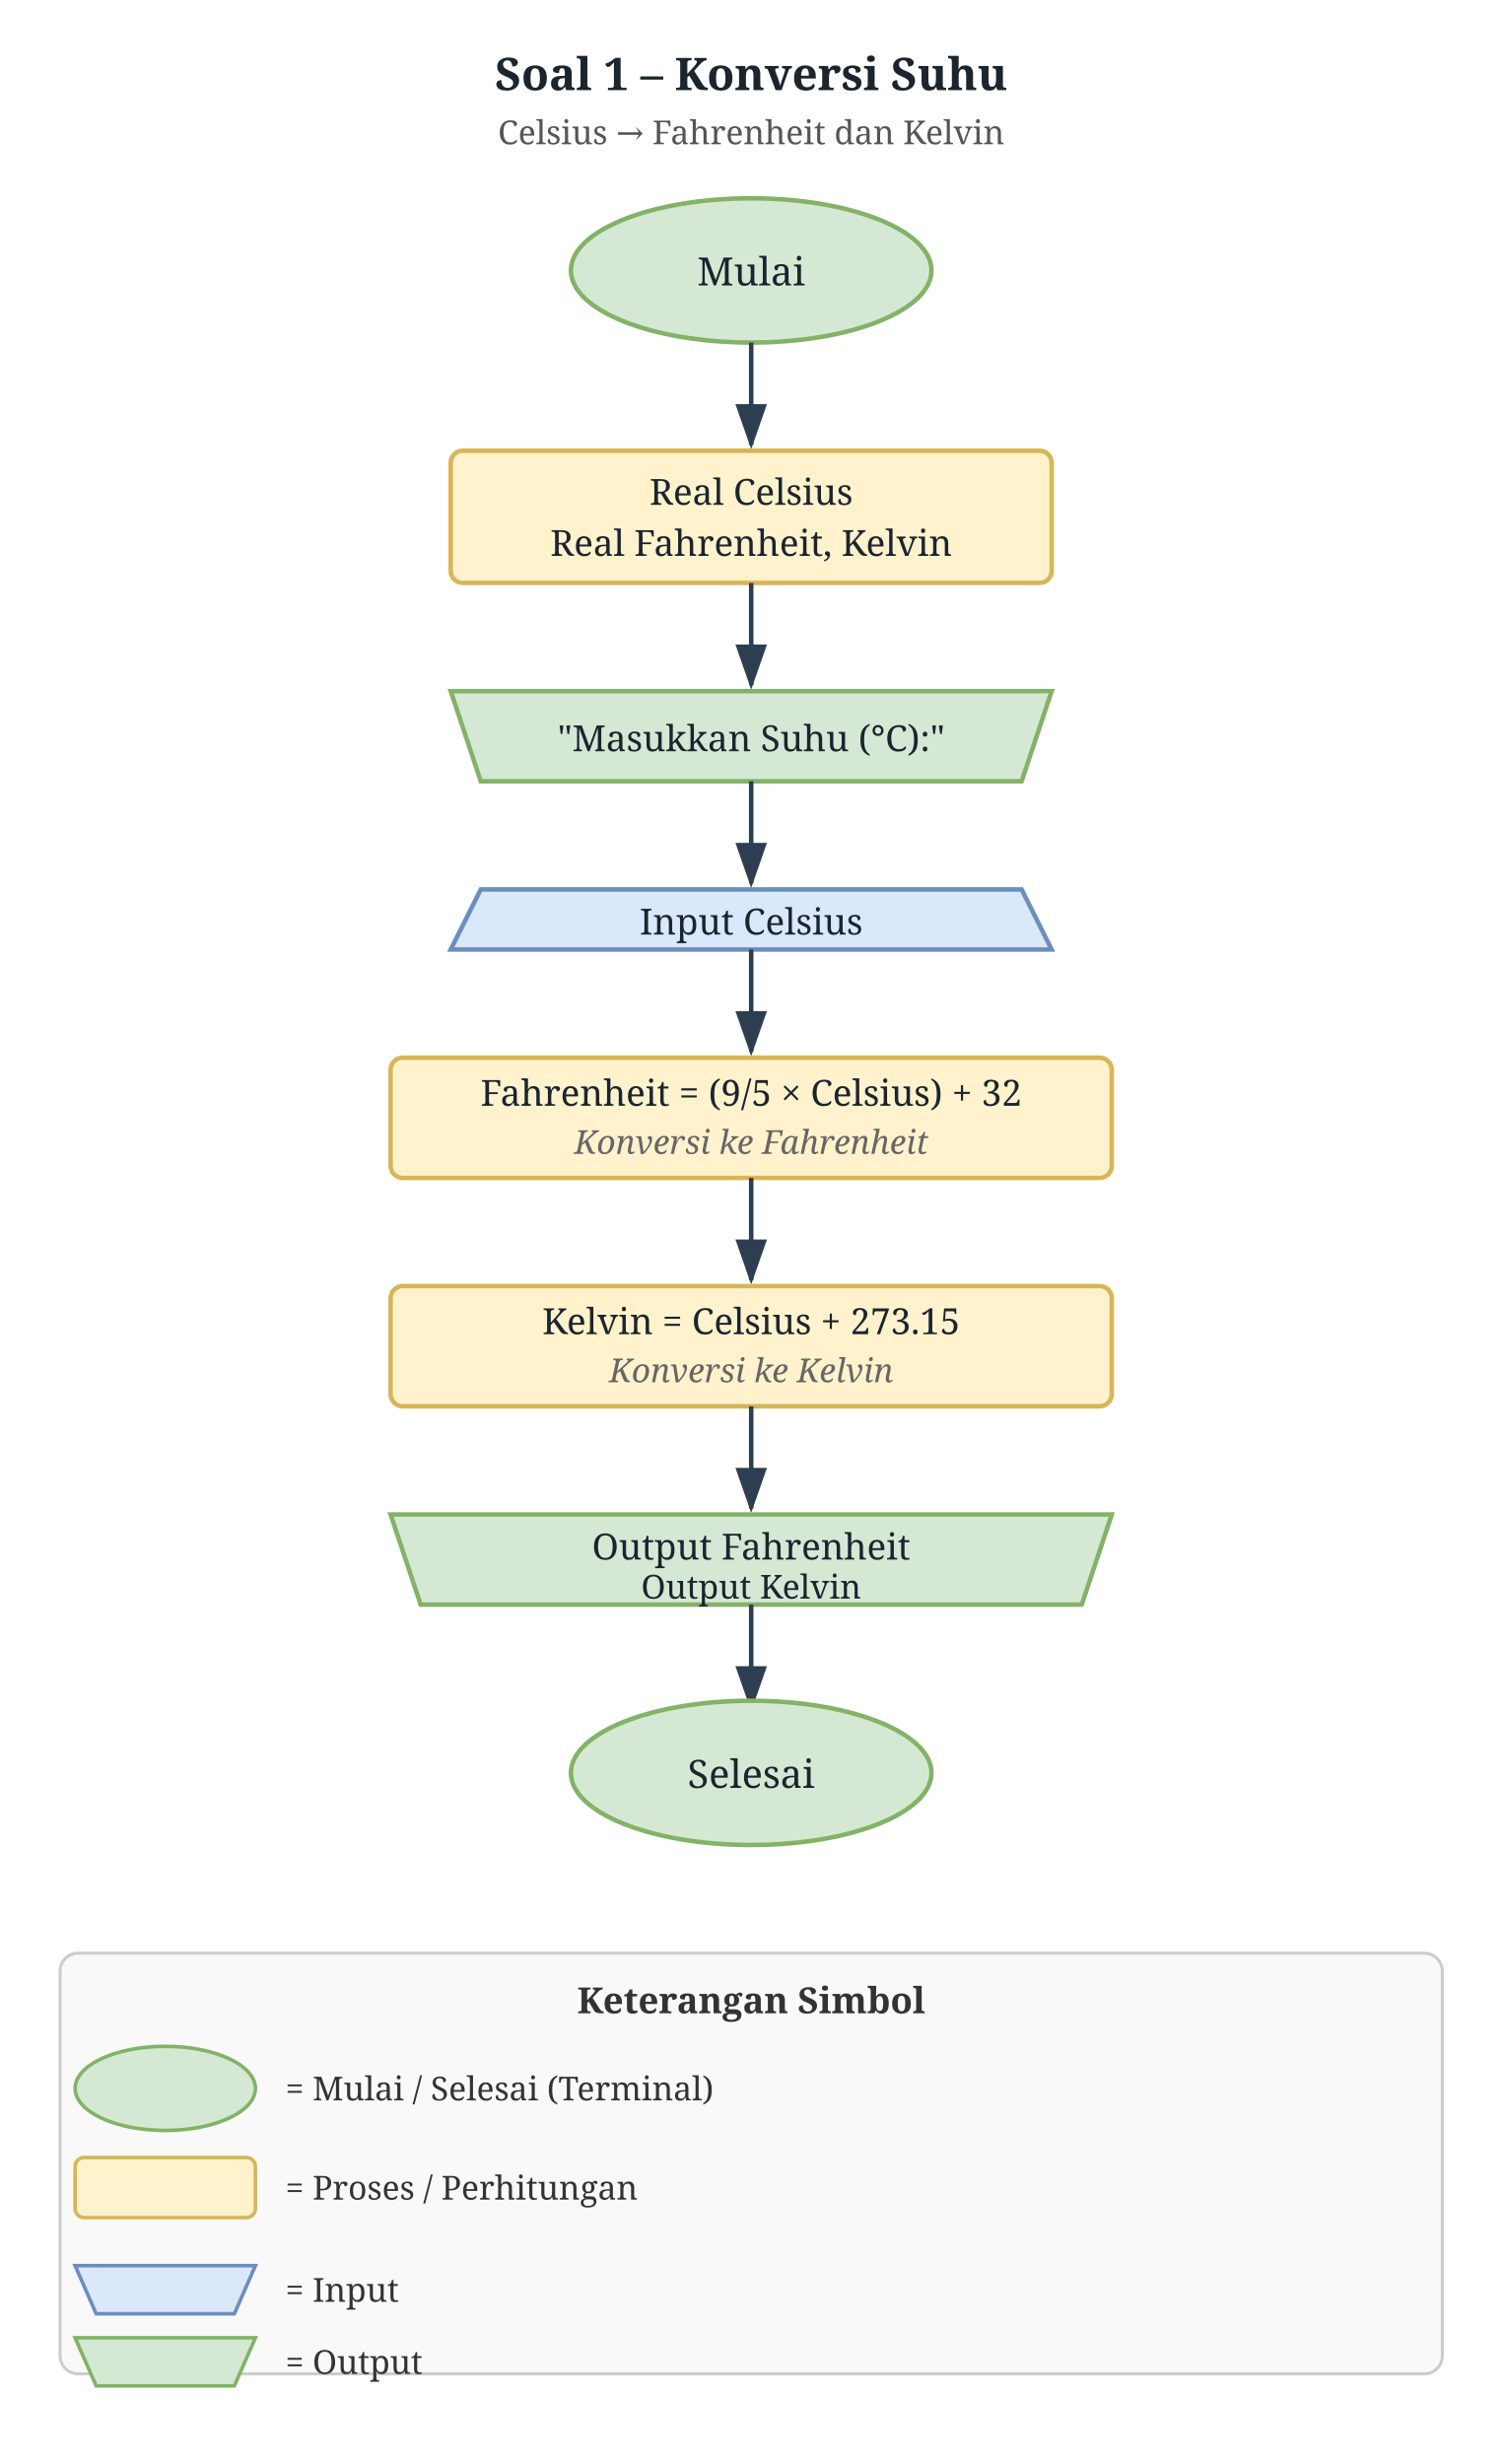
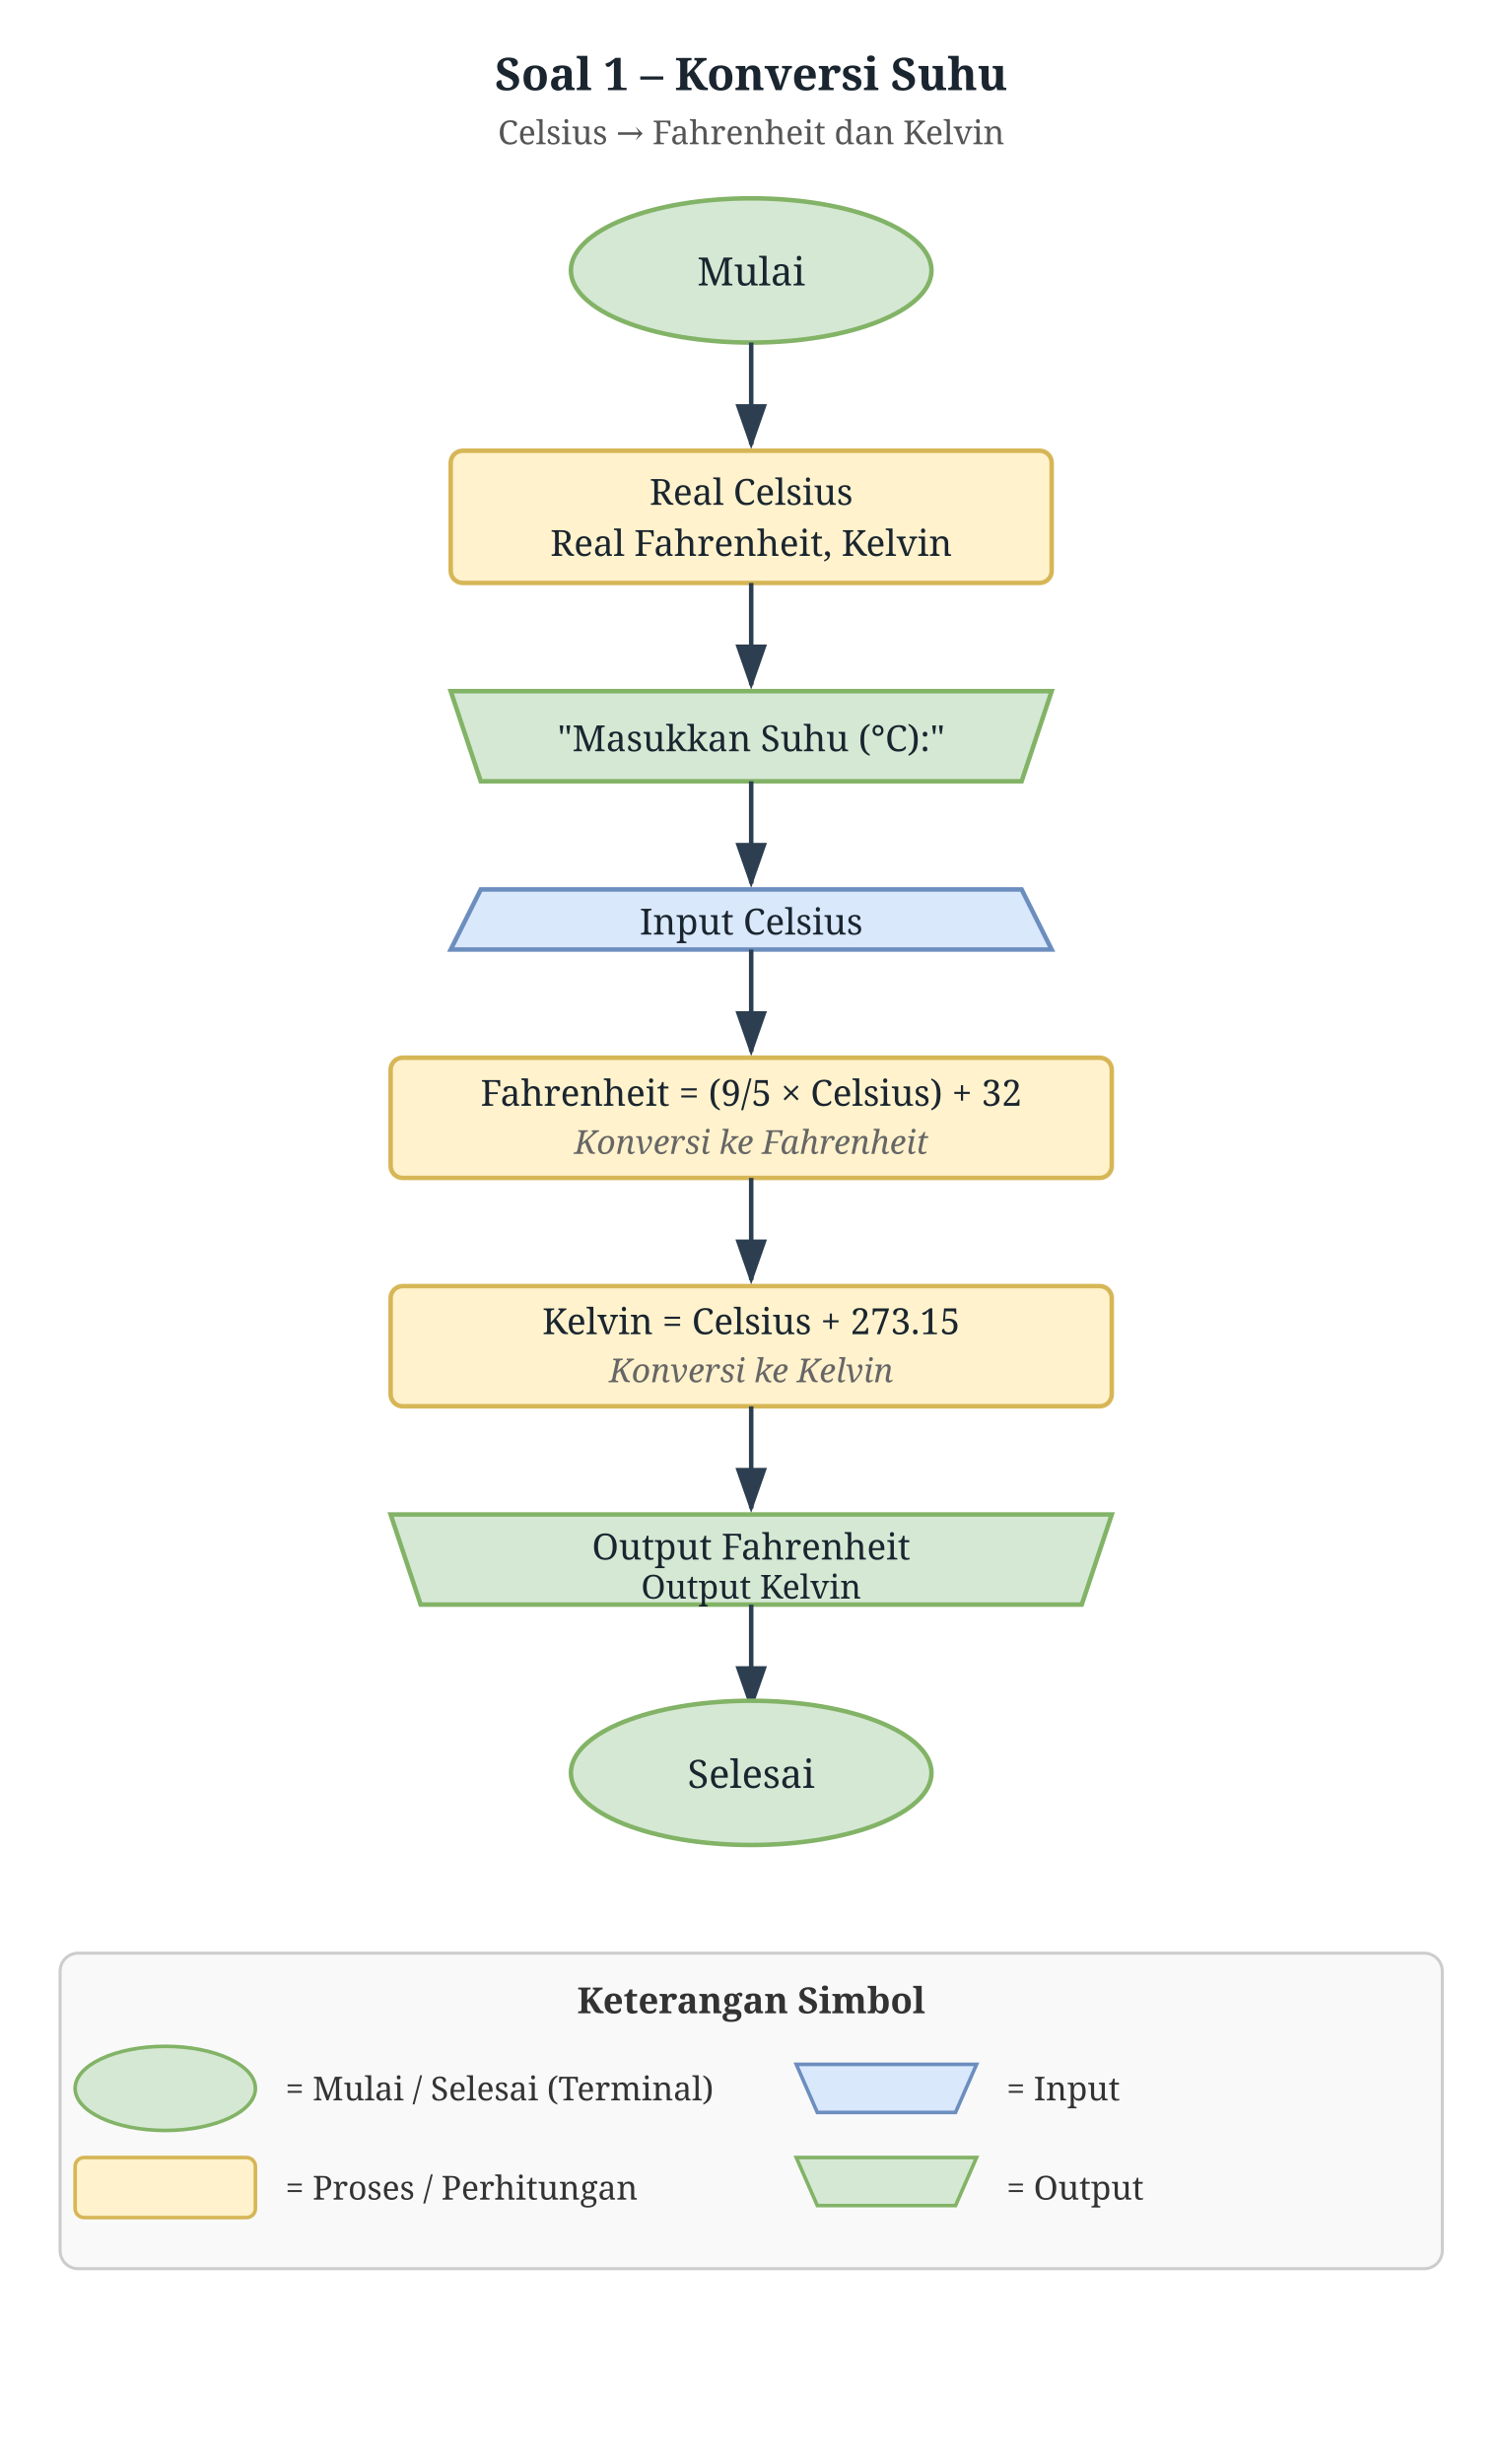
<svg xmlns="http://www.w3.org/2000/svg" width="500" height="820" viewBox="0 0 500 820" font-family="Georgia, serif">
  <defs>
    <marker id="arrow" markerWidth="10" markerHeight="7" refX="9" refY="3.5" orient="auto">
      <polygon points="0 0, 10 3.5, 0 7" fill="#2c3e50" />
    </marker>
  </defs>
  <text x="250" y="30" text-anchor="middle" font-size="15" font-weight="bold" fill="#1a252f" font-family="Georgia, serif">Soal 1 – Konversi Suhu</text>
  <text x="250" y="48" text-anchor="middle" font-size="11" fill="#555" font-family="Georgia, serif">Celsius → Fahrenheit dan Kelvin</text>
  <ellipse cx="250" cy="90" rx="60" ry="24" fill="#d5e8d4" stroke="#82b366" stroke-width="1.5" />
  <text x="250" y="95" text-anchor="middle" font-size="13" fill="#1a252f">Mulai</text>
  <line x1="250" y1="114" x2="250" y2="148" stroke="#2c3e50" stroke-width="1.5" marker-end="url(#arrow)" />
  <rect x="150" y="150" width="200" height="44" rx="4" fill="#fff2cc" stroke="#d6b656" stroke-width="1.5" />
  <text x="250" y="168" text-anchor="middle" font-size="12" fill="#1a252f">Real Celsius</text>
  <text x="250" y="185" text-anchor="middle" font-size="12" fill="#1a252f">Real Fahrenheit, Kelvin</text>
  <line x1="250" y1="194" x2="250" y2="228" stroke="#2c3e50" stroke-width="1.5" marker-end="url(#arrow)" />
  <polygon points="150,230 350,230 340,260 160,260" fill="#d5e8d4" stroke="#82b366" stroke-width="1.5" />
  <text x="250" y="250" text-anchor="middle" font-size="12" fill="#1a252f">"Masukkan Suhu (°C):"</text>
  <line x1="250" y1="260" x2="250" y2="294" stroke="#2c3e50" stroke-width="1.5" marker-end="url(#arrow)" />
  <polygon points="160,296 340,296 350,316 150,316" fill="#dae8fc" stroke="#6c8ebf" stroke-width="1.5" />
  <text x="250" y="311" text-anchor="middle" font-size="12" fill="#1a252f">Input Celsius</text>
  <line x1="250" y1="316" x2="250" y2="350" stroke="#2c3e50" stroke-width="1.5" marker-end="url(#arrow)" />
  <rect x="130" y="352" width="240" height="40" rx="4" fill="#fff2cc" stroke="#d6b656" stroke-width="1.5" />
  <text x="250" y="368" text-anchor="middle" font-size="12" fill="#1a252f">Fahrenheit = (9/5 × Celsius) + 32</text>
  <text x="250" y="384" text-anchor="middle" font-size="11" fill="#666" font-style="italic">Konversi ke Fahrenheit</text>
  <line x1="250" y1="392" x2="250" y2="426" stroke="#2c3e50" stroke-width="1.5" marker-end="url(#arrow)" />
  <rect x="130" y="428" width="240" height="40" rx="4" fill="#fff2cc" stroke="#d6b656" stroke-width="1.5" />
  <text x="250" y="444" text-anchor="middle" font-size="12" fill="#1a252f">Kelvin = Celsius + 273.15</text>
  <text x="250" y="460" text-anchor="middle" font-size="11" fill="#666" font-style="italic">Konversi ke Kelvin</text>
  <line x1="250" y1="468" x2="250" y2="502" stroke="#2c3e50" stroke-width="1.5" marker-end="url(#arrow)" />
  <polygon points="130,504 370,504 360,534 140,534" fill="#d5e8d4" stroke="#82b366" stroke-width="1.5" />
  <text x="250" y="519" text-anchor="middle" font-size="12" fill="#1a252f">Output Fahrenheit</text>
  <text x="250" y="532" text-anchor="middle" font-size="11" fill="#1a252f">Output Kelvin</text>
  <line x1="250" y1="534" x2="250" y2="568" stroke="#2c3e50" stroke-width="1.5" marker-end="url(#arrow)" />
  <ellipse cx="250" cy="590" rx="60" ry="24" fill="#d5e8d4" stroke="#82b366" stroke-width="1.5" />
  <text x="250" y="595" text-anchor="middle" font-size="13" fill="#1a252f">Selesai</text>
-   <rect x="20" y="650" width="460" height="140" rx="6" fill="#f9f9f9" stroke="#ccc" stroke-width="1" />
+   <rect x="20" y="650" width="460" height="105" rx="6" fill="#f9f9f9" stroke="#ccc" stroke-width="1" />
  <text x="250" y="670" text-anchor="middle" font-size="12" font-weight="bold" fill="#333">Keterangan Simbol</text>
  <ellipse cx="55" cy="695" rx="30" ry="14" fill="#d5e8d4" stroke="#82b366" stroke-width="1.2" />
  <text x="95" y="699" font-size="11" fill="#333">= Mulai / Selesai (Terminal)</text>
  <rect x="25" y="718" width="60" height="20" rx="3" fill="#fff2cc" stroke="#d6b656" stroke-width="1.2" />
  <text x="95" y="732" font-size="11" fill="#333">= Proses / Perhitungan</text>
-   <polygon points="25,754 85,754 78,770 32,770" fill="#dae8fc" stroke="#6c8ebf" stroke-width="1.2" />
-   <text x="95" y="766" font-size="11" fill="#333">= Input</text>
-   <polygon points="25,778 85,778 78,794 32,794" fill="#d5e8d4" stroke="#82b366" stroke-width="1.2" />
-   <text x="95" y="790" font-size="11" fill="#333">= Output</text>
+   <polygon points="265,687 325,687 318,703 272,703" fill="#dae8fc" stroke="#6c8ebf" stroke-width="1.2" />
+   <text x="335" y="699" font-size="11" fill="#333">= Input</text>
+   <polygon points="265,718 325,718 318,734 272,734" fill="#d5e8d4" stroke="#82b366" stroke-width="1.2" />
+   <text x="335" y="732" font-size="11" fill="#333">= Output</text>
</svg>
